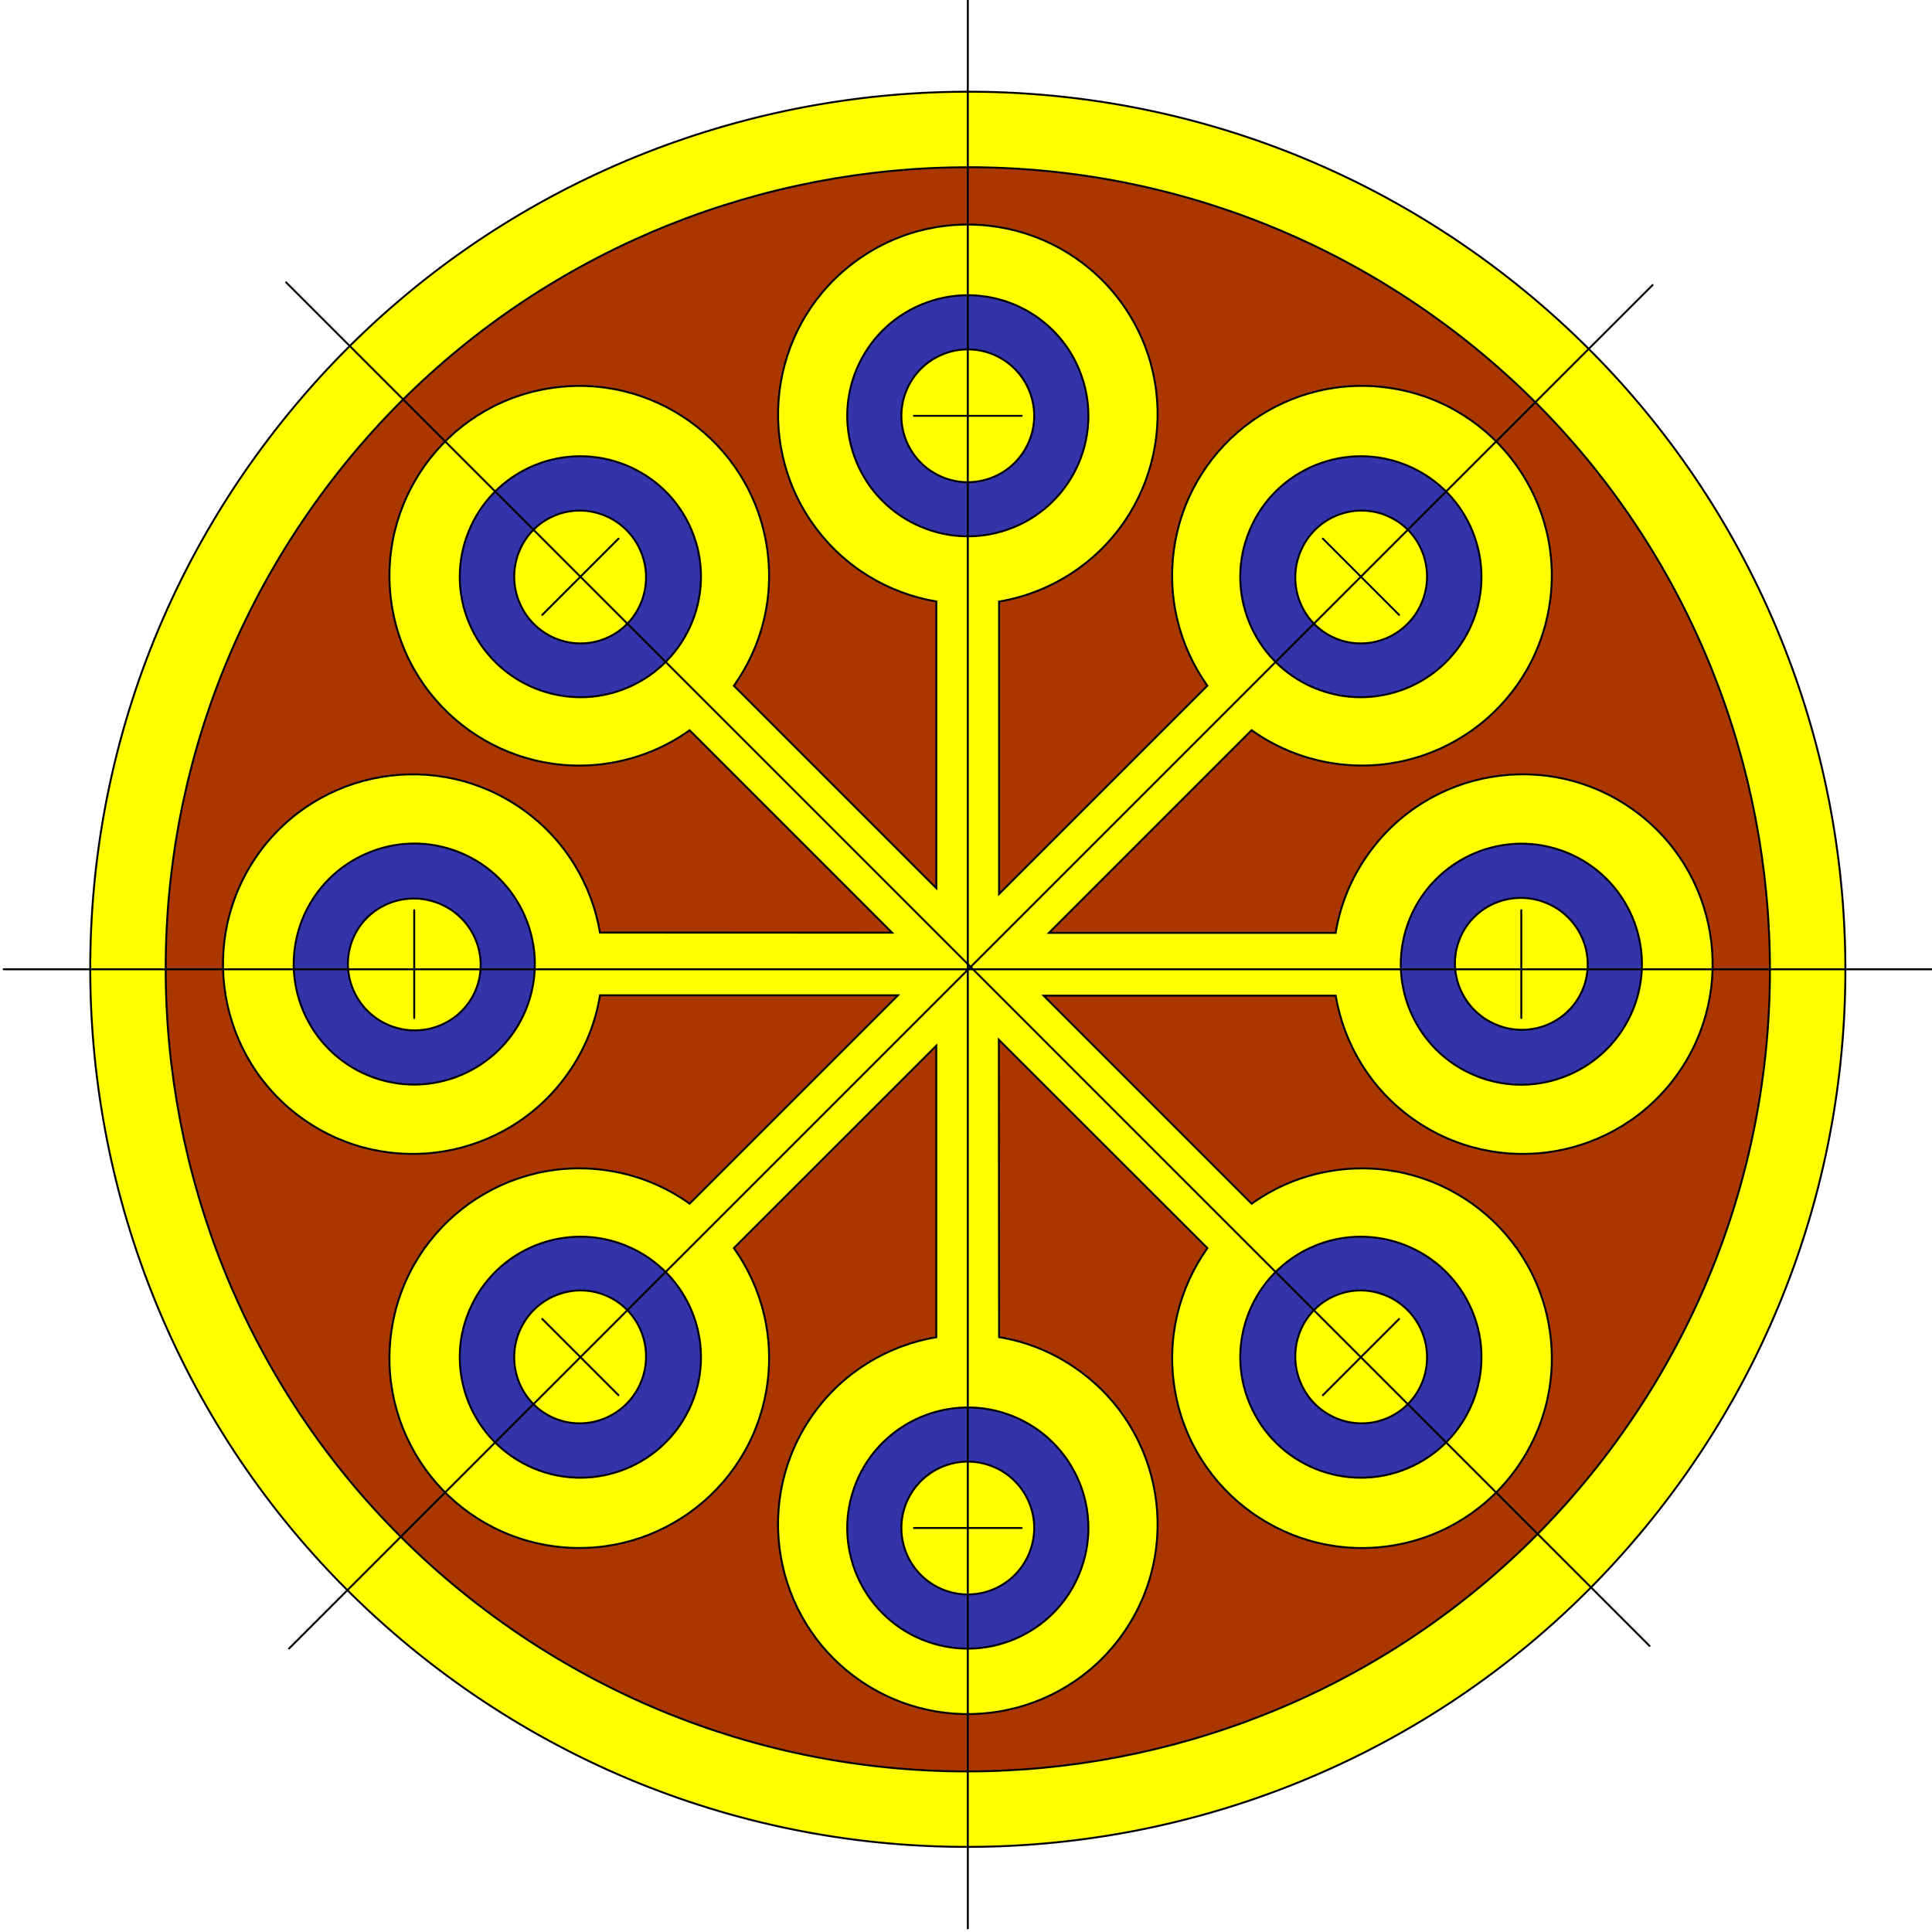
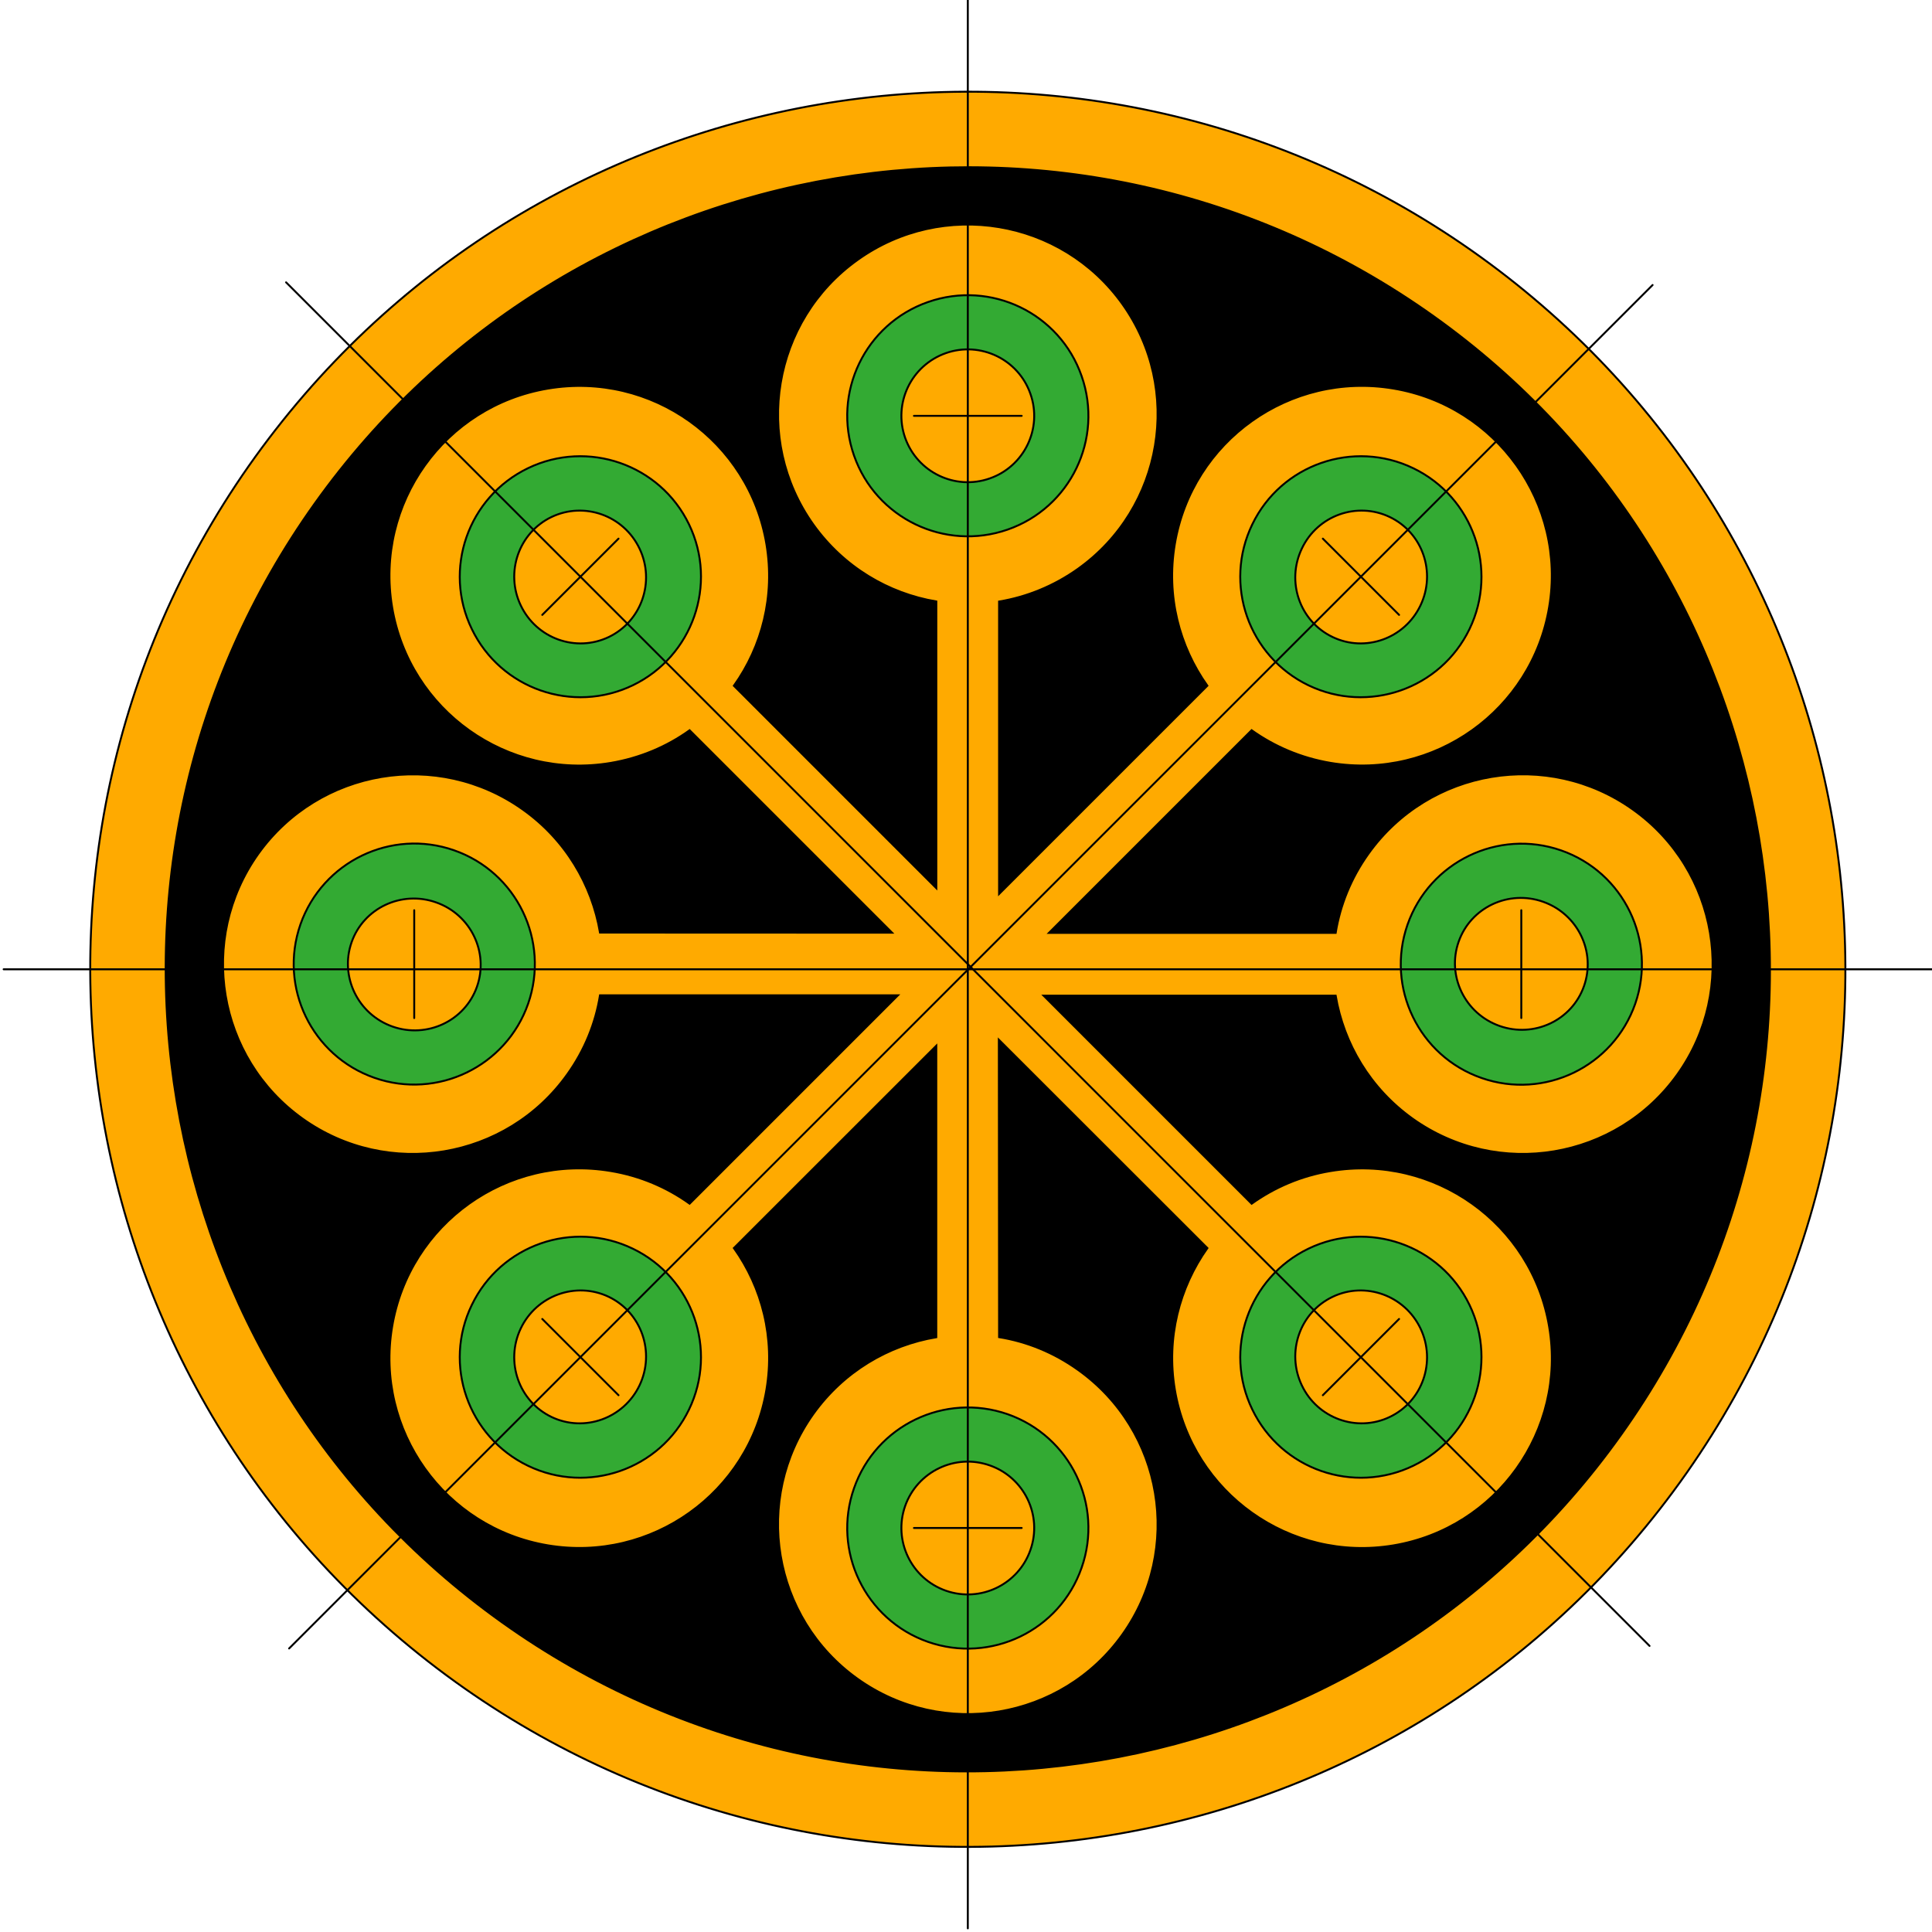
<svg xmlns="http://www.w3.org/2000/svg" version="1.1" id="Layer_1" x="0px" y="0px" viewBox="0 0 500 500" style="enable-background:new 0 0 500 500;" xml:space="preserve">
  <style type="text/css">
- 	.st0{fill-rule:evenodd;clip-rule:evenodd;fill:#ffff00;stroke:#000000;stroke-width:0.5;stroke-miterlimit:10;}
- 	.st1{fill-rule:evenodd;clip-rule:evenodd;fill:#aa3600;stroke:#000000;stroke-width:0.5;stroke-miterlimit:10;}
- 	.st2{fill-rule:evenodd;clip-rule:evenodd;fill:#3333AA;stroke:#000000;stroke-width:0.5;stroke-miterlimit:10;}
+ 	.st0{fill-rule:evenodd;clip-rule:evenodd;fill:#111;stroke:#000000;stroke-width:0.5;stroke-miterlimit:10;}
+ 	.st0{fill-rule:evenodd;clip-rule:evenodd;fill:#ffAA00;stroke:#000000;stroke-width:0.5;stroke-miterlimit:10;}
+ 	.st1{fill-rule:evenodd;clip-rule:evenodd;fill:;stroke:#000000;stroke-width:0.5;stroke-miterlimit:10;}
+ 	.st2{fill-rule:evenodd;clip-rule:evenodd;fill:#33AA33;stroke:#000000;stroke-width:0.5;stroke-miterlimit:10;}

		.st3{fill-rule:evenodd;clip-rule:evenodd;fill:none;stroke:#000000;stroke-width:0.5;stroke-linecap:round;stroke-linejoin:round;stroke-miterlimit:10;}
</style>
  <g>
    <path class="st0" d="M71.33,111.2C148.42,12.33,291.22-5.38,390.12,71.71c98.87,77.09,116.58,219.92,39.49,318.79   c-77.09,98.9-219.89,116.58-318.79,39.49C11.95,352.93-5.76,210.1,71.33,111.2z" />
    <path class="st1" d="M81.46,130.3c66.55-93.27,196.26-114.98,289.56-48.46c93.3,66.55,115.01,196.29,48.46,289.56   c-66.55,93.3-196.26,115.01-289.56,48.46S14.91,223.6,81.46,130.3z" />
    <path class="st0" d="M221.96,434.49c-22.09-15.73-27.22-46.44-11.49-68.53c7.87-11.01,19.45-17.81,31.84-19.89v-75.43L189.93,323   c7.3,10.26,10.67,23.25,8.43,36.6c-4.47,26.75-29.8,44.81-56.55,40.34c-26.75-4.47-44.81-29.83-40.34-56.55   c4.47-26.75,29.83-44.81,56.55-40.34c7.65,1.26,14.57,4.25,20.45,8.46l53.93-53.93h-77.12c-1.16,7.17-3.96,14.16-8.46,20.45   c-15.73,22.09-46.44,27.22-68.5,11.49c-22.09-15.76-27.22-46.44-11.49-68.53c15.76-22.06,46.44-27.22,68.53-11.45   c11.01,7.84,17.81,19.45,19.92,31.81l75.52,0.03h0.06l-52.39-52.39c-5.88,4.22-12.81,7.17-20.45,8.46   c-26.72,4.47-52.08-13.59-56.55-40.34c-4.47-26.75,13.59-52.08,40.34-56.55c26.75-4.5,52.08,13.56,56.55,40.31   c2.23,13.37-1.13,26.37-8.43,36.6l52.39,52.39v-74.2c-12.4-2.08-23.98-8.91-31.84-19.92c-15.73-22.09-10.6-52.77,11.49-68.5   c22.06-15.76,52.77-10.6,68.5,11.45c15.73,22.09,10.6,52.77-11.49,68.53c-6.29,4.47-13.28,7.27-20.42,8.46v75.68l53.9-53.9   c-7.27-10.23-10.67-23.22-8.43-36.6c4.47-26.75,29.83-44.81,56.58-40.31c26.72,4.47,44.81,29.8,40.31,56.55   c-4.47,26.75-29.8,44.81-56.55,40.34c-7.65-1.29-14.54-4.25-20.45-8.46l-52.45,52.45h74.2c1.16-7.14,3.96-14.16,8.46-20.45   c15.73-22.06,46.41-27.22,68.5-11.45c22.06,15.73,27.22,46.44,11.49,68.5c-15.76,22.09-46.44,27.22-68.53,11.49   c-11.01-7.87-17.81-19.45-19.92-31.84h-75.58l53.84,53.84c5.92-4.22,12.81-7.21,20.45-8.46c26.75-4.47,52.08,13.59,56.55,40.34   c4.5,26.72-13.59,52.08-40.31,56.55c-26.75,4.47-52.11-13.59-56.58-40.34c-2.23-13.34,1.16-26.34,8.43-36.6l-53.97-53.93   l0.06,76.97c7.14,1.16,14.13,3.96,20.42,8.46c22.09,15.73,27.22,46.44,11.49,68.5C274.73,445.1,244.02,450.22,221.96,434.49z" />
    <path class="st2" d="M240.18,78.16c16.27-5.7,34.08,2.89,39.74,19.16c5.7,16.27-2.89,34.08-19.16,39.74s-34.08-2.93-39.74-19.16   C215.32,101.64,223.91,83.83,240.18,78.16z" />
    <path class="st0" d="M244.81,91.38c8.94-3.12,18.75,1.6,21.87,10.57c3.15,8.94-1.6,18.75-10.54,21.87   c-8.97,3.15-18.75-1.6-21.9-10.54C231.12,104.31,235.84,94.53,244.81,91.38z" />
    <line class="st3" x1="236.53" y1="107.62" x2="264.41" y2="107.62" />
    <path class="st2" d="M240.18,424.92c16.27,5.66,34.08-2.93,39.74-19.19c5.7-16.24-2.89-34.05-19.16-39.74   c-16.27-5.66-34.08,2.93-39.74,19.16C215.32,401.42,223.91,419.23,240.18,424.92z" />
    <path class="st0" d="M244.81,411.68c8.94,3.12,18.75-1.6,21.87-10.57c3.15-8.94-1.6-18.75-10.54-21.87   c-8.97-3.15-18.75,1.6-21.9,10.54C231.12,398.74,235.84,408.53,244.81,411.68z" />
    <line class="st3" x1="236.53" y1="395.44" x2="264.41" y2="395.44" />
    <path class="st2" d="M423.19,259.79c5.66-16.27-2.93-34.05-19.19-39.71c-16.24-5.66-34.05,2.96-39.74,19.23   c-5.66,16.24,2.93,34.05,19.19,39.68C399.68,284.65,417.49,276.06,423.19,259.79z" />
    <path class="st0" d="M409.94,255.19c3.12-8.87-1.6-18.63-10.57-21.81c-8.94-3.18-18.75,1.45-21.87,10.32   c-3.12,8.84,1.6,18.63,10.57,21.81C397.01,268.69,406.83,264.07,409.94,255.19z" />
    <line class="st3" x1="393.71" y1="263.47" x2="393.71" y2="235.56" />
    <path class="st2" d="M77.75,239.24c-5.66,16.27,2.93,34.05,19.19,39.71c16.24,5.66,34.05-2.93,39.74-19.19   c5.66-16.27-2.93-34.05-19.19-39.71C101.26,214.38,83.45,223,77.75,239.24z" />
    <path class="st0" d="M91,243.83c-3.12,8.87,1.6,18.66,10.57,21.84c8.94,3.15,18.75-1.45,21.87-10.32   c3.12-8.87-1.6-18.66-10.57-21.81C103.93,230.37,94.11,234.99,91,243.83z" />
    <line class="st3" x1="107.2" y1="235.56" x2="107.2" y2="263.47" />
    <path class="st2" d="M365.76,379.33c15.51-7.49,22.03-26.15,14.54-41.63c-7.49-15.51-26.18-22.03-41.69-14.54   s-22.03,26.15-14.51,41.63C331.59,380.31,350.25,386.82,365.76,379.33z" />
    <path class="st0" d="M359.66,366.71c8.5-4.06,12.05-14.32,7.96-22.91c-4.09-8.56-14.29-12.24-22.75-8.18   c-8.5,4.06-12.05,14.32-7.96,22.91C340.97,367.09,351.19,370.77,359.66,366.71z" />
    <line class="st3" x1="342.35" y1="361.08" x2="362.08" y2="341.35" />
    <path class="st2" d="M136.62,379.33c-15.51-7.49-22.03-26.15-14.51-41.63c7.49-15.51,26.15-22.03,41.66-14.54   s22.03,26.15,14.54,41.63C170.83,380.31,152.14,386.82,136.62,379.33z" />
    <path class="st0" d="M142.73,366.71c-8.46-4.06-12.05-14.32-7.96-22.91c4.09-8.56,14.29-12.24,22.78-8.18   c8.46,4.06,12.05,14.32,7.96,22.91C161.42,367.09,151.22,370.77,142.73,366.71z" />
    <line class="st3" x1="160.07" y1="361.08" x2="140.34" y2="341.35" />
    <path class="st2" d="M136.62,121.18c-15.51,7.49-22.03,26.15-14.51,41.63c7.49,15.51,26.15,22,41.66,14.54   c15.51-7.49,22.03-26.15,14.54-41.66C170.83,120.2,152.14,113.69,136.62,121.18z" />
    <path class="st0" d="M142.73,133.8c-8.46,4.06-12.05,14.32-7.96,22.88c4.09,8.59,14.29,12.24,22.78,8.18   c8.46-4.06,12.05-14.32,7.96-22.88C161.42,133.39,151.22,129.74,142.73,133.8z" />
    <line class="st3" x1="160.07" y1="139.4" x2="140.34" y2="159.13" />
    <path class="st2" d="M365.76,121.18c15.51,7.49,22.03,26.15,14.54,41.63c-7.49,15.51-26.18,22-41.69,14.54   c-15.51-7.49-22.03-26.15-14.51-41.66C331.59,120.2,350.25,113.69,365.76,121.18z" />
    <path class="st0" d="M359.66,133.8c8.5,4.06,12.05,14.32,7.96,22.88c-4.09,8.59-14.29,12.24-22.75,8.18   c-8.5-4.06-12.05-14.32-7.96-22.88C340.97,133.39,351.19,129.74,359.66,133.8z" />
    <line class="st3" x1="342.35" y1="139.4" x2="362.08" y2="159.13" />
    <line class="st3" x1="250.47" y1="0" x2="250.47" y2="499.06" />
    <line class="st3" x1="0.94" y1="250.85" x2="500" y2="250.85" />
    <line class="st3" x1="74.82" y1="426.62" x2="427.69" y2="73.76" />
    <line class="st3" x1="426.9" y1="425.96" x2="74.04" y2="73.07" />
  </g>
</svg>
